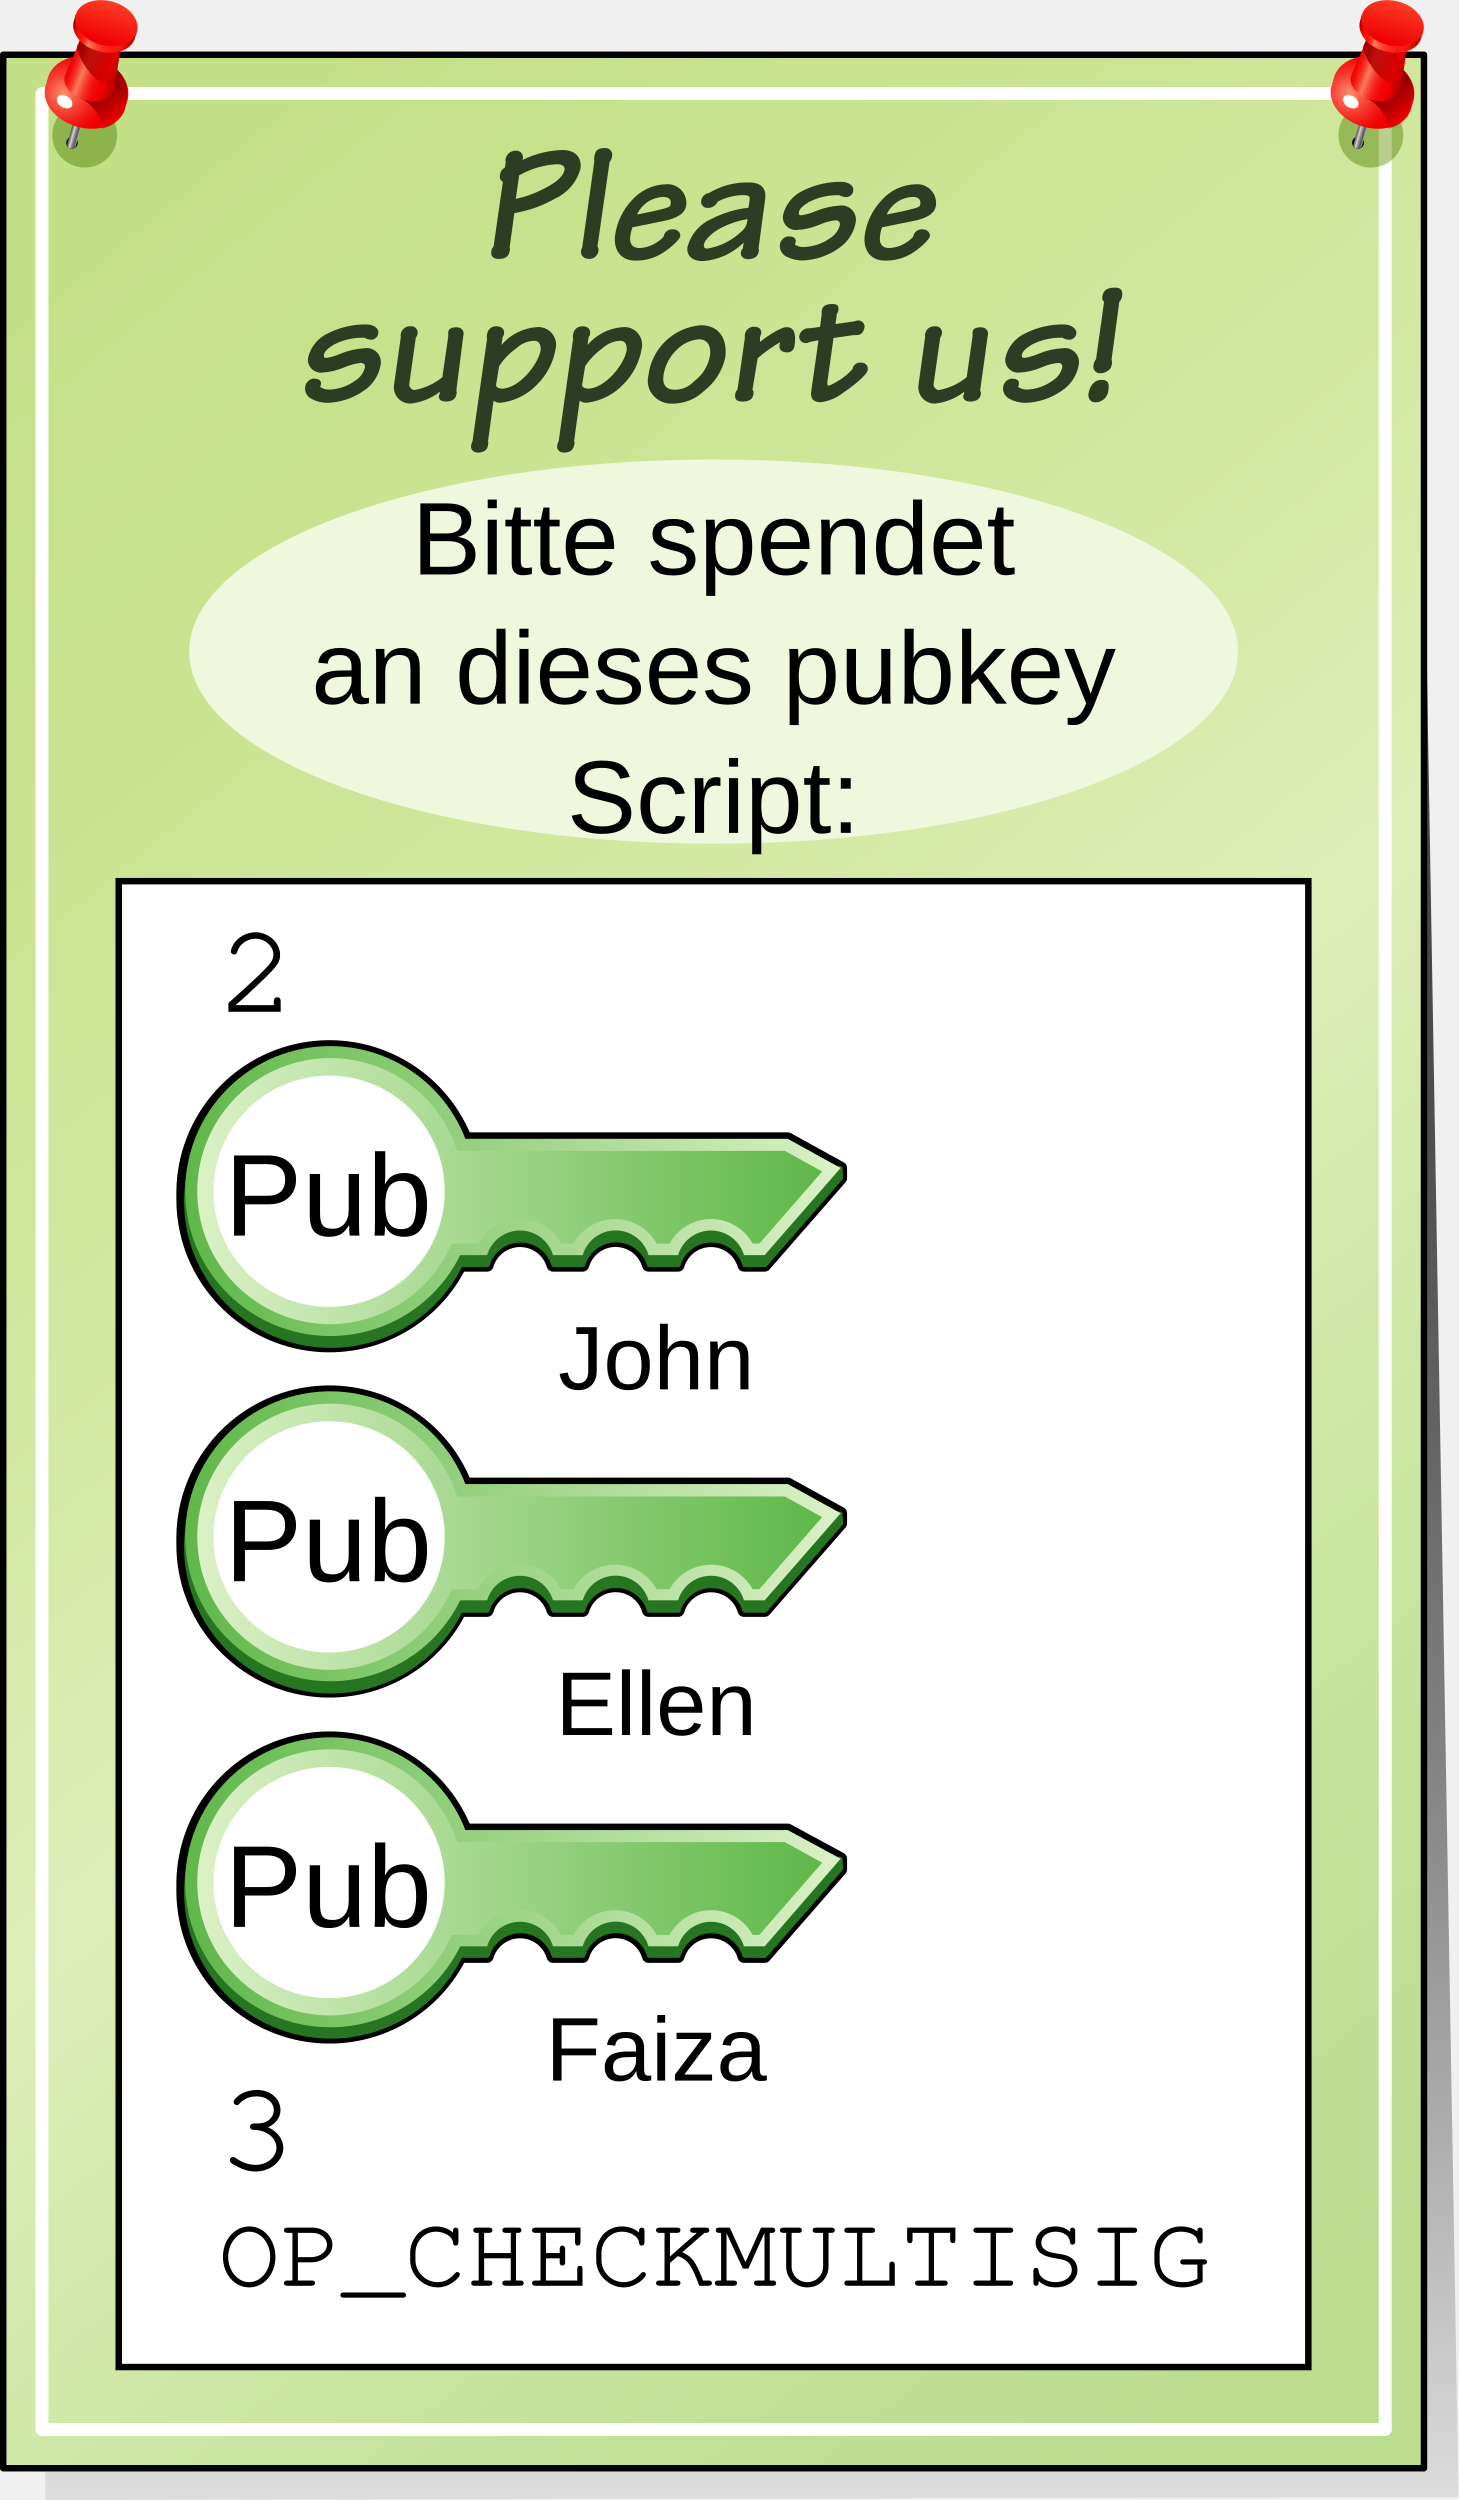
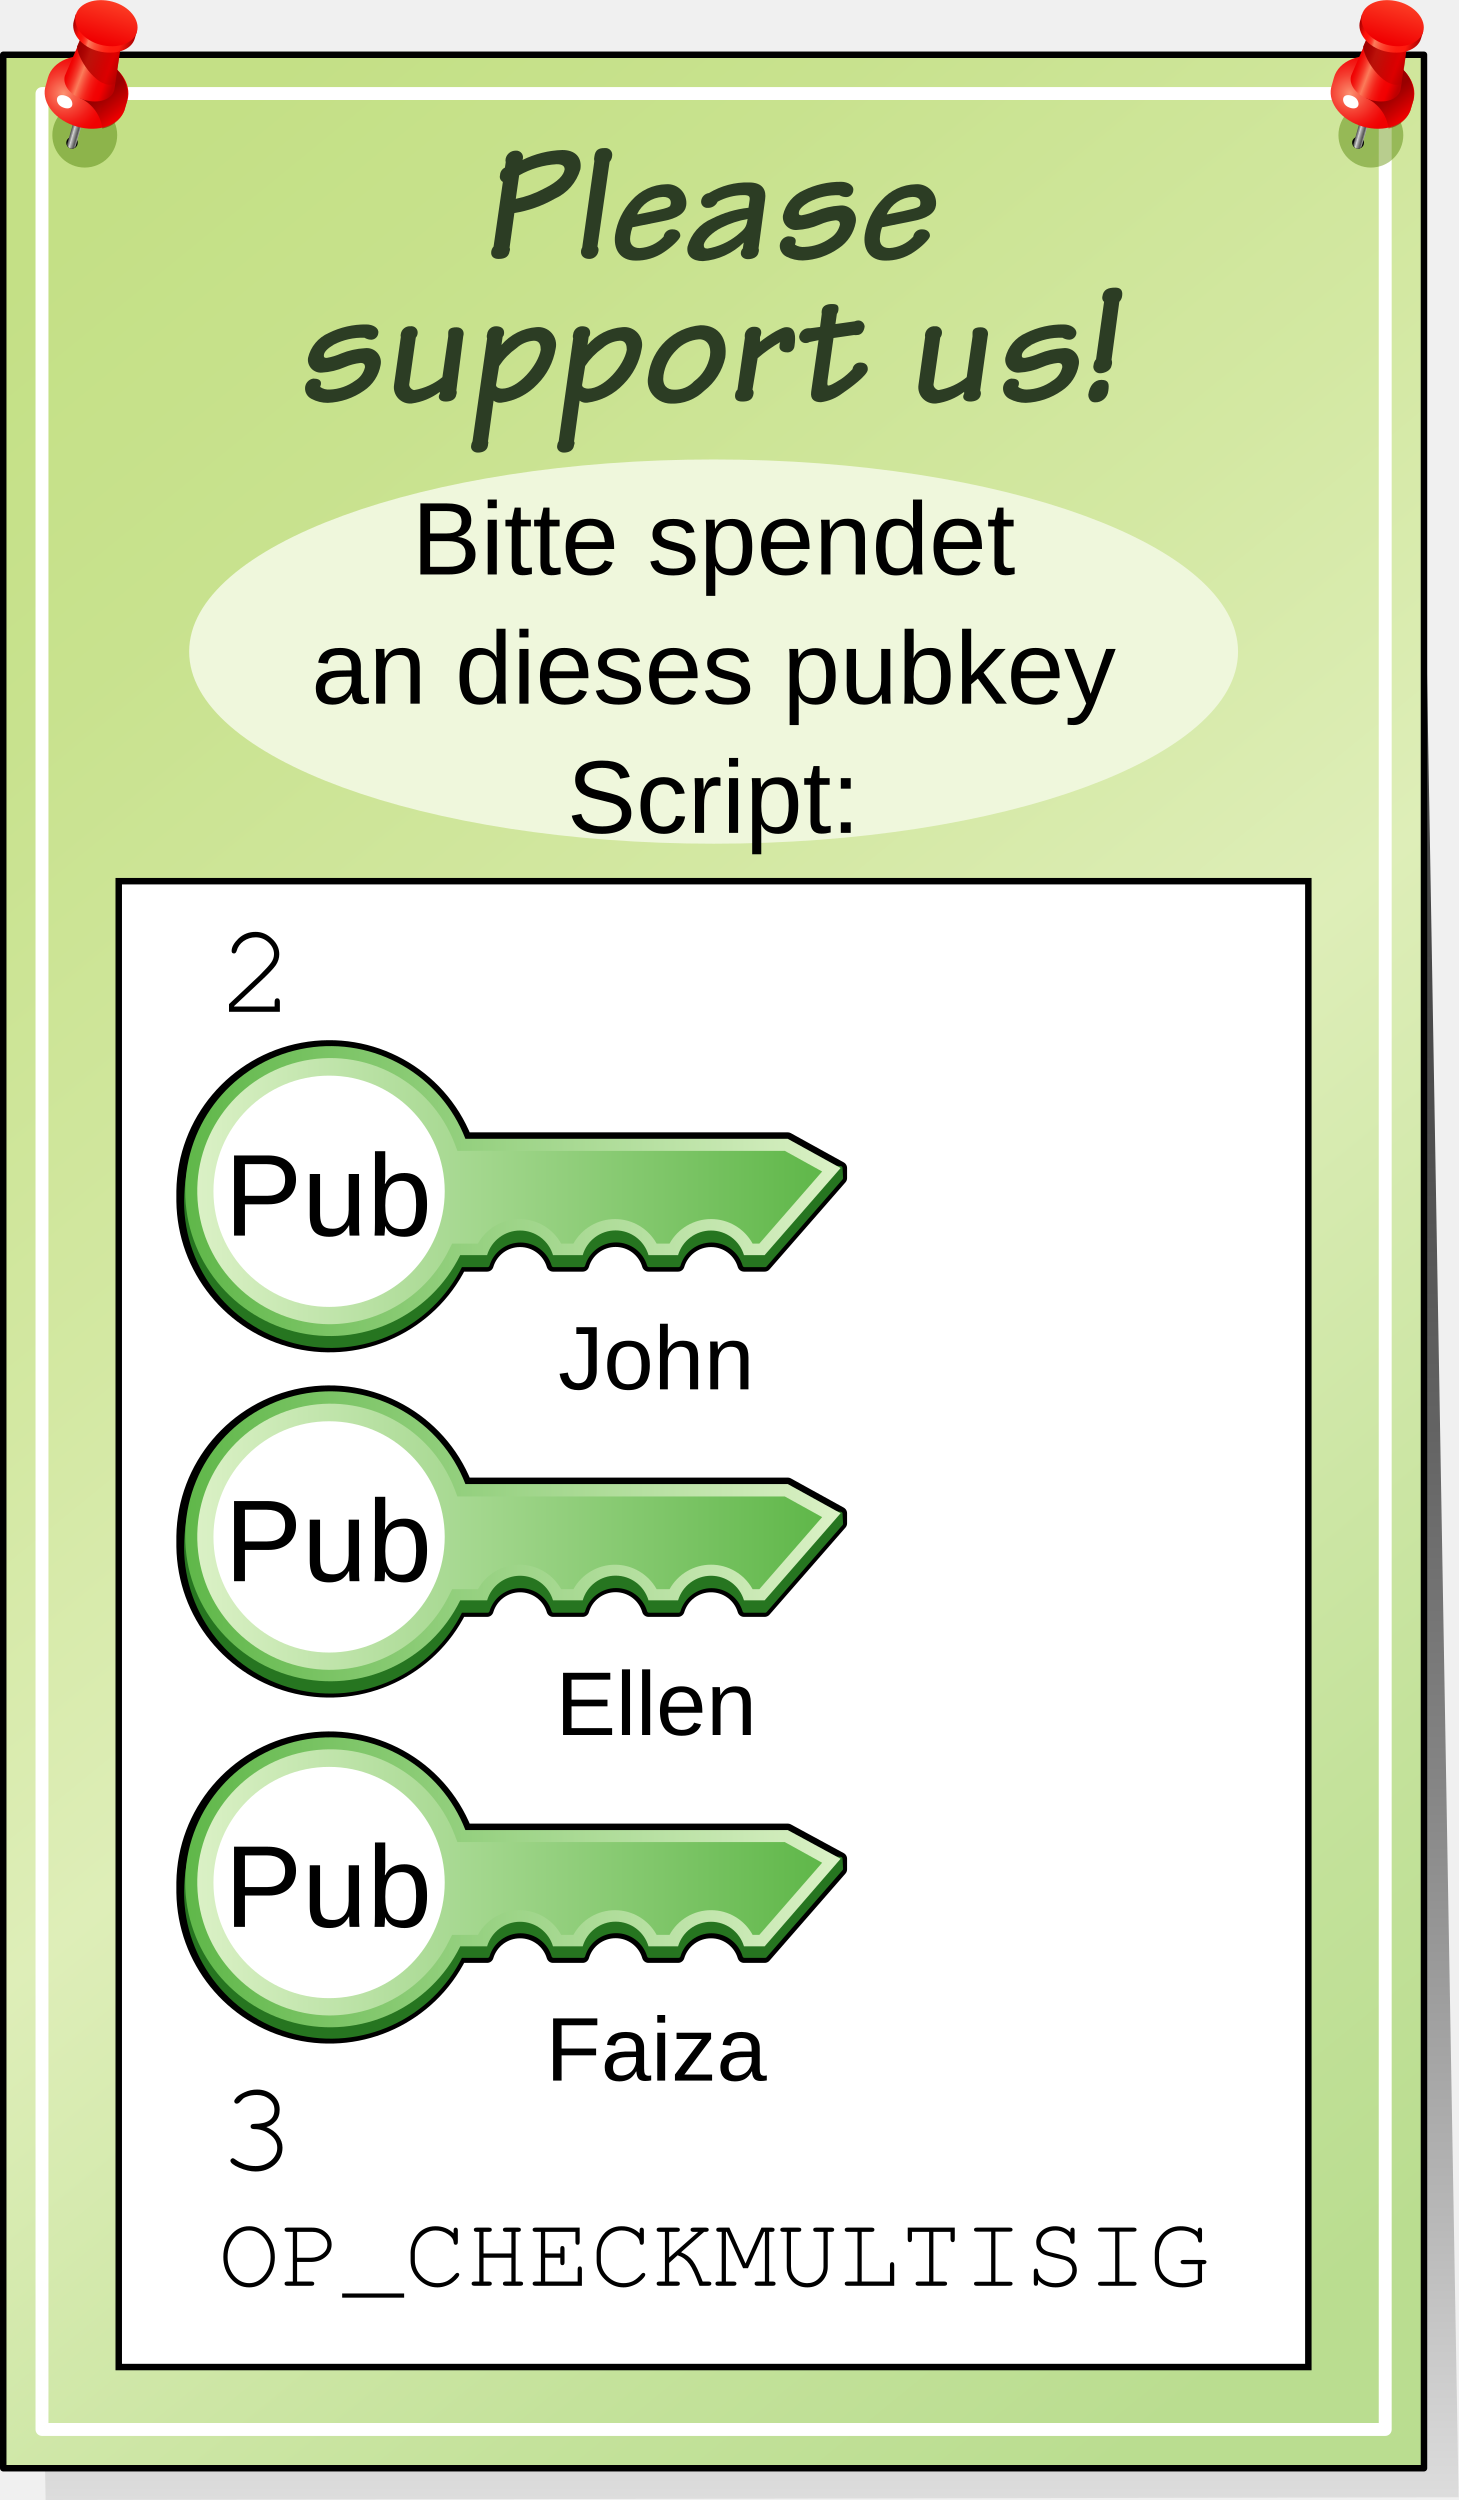
<svg xmlns="http://www.w3.org/2000/svg" xmlns:xlink="http://www.w3.org/1999/xlink" width="112.89" height="193.49" viewBox="0 0 112.89 193.49">
  <defs>
    <style>
      .cls-1 {
        isolation: isolate;
      }

      .cls-2 {
        fill: url(#linear-gradient);
      }

      .cls-12, .cls-3, .cls-8 {
        stroke: #000;
      }

      .cls-12, .cls-13, .cls-3, .cls-4 {
        stroke-linejoin: round;
      }

      .cls-3, .cls-8 {
        stroke-width: 0.5px;
      }

      .cls-3 {
        fill: url(#linear-gradient-2);
      }

      .cls-12, .cls-4 {
        fill: none;
      }

      .cls-4 {
        stroke: #fff;
      }

      .cls-5 {
        fill: #eff7dc;
      }

      .cls-6 {
        fill: #2c3d24;
      }

      .cls-10, .cls-7 {
        font-size: 8px;
      }

      .cls-11, .cls-17, .cls-7 {
        font-family: ArialMT, Arial;
      }

      .cls-16, .cls-8 {
        fill: #fff;
      }

      .cls-9 {
        font-size: 10px;
-         font-family: Nimbus Mono PS;
+         font-family: FreeMono;font-phase: bold;
      }

      .cls-11 {
        font-size: 7px;
      }

      .cls-13 {
        fill: #267520;
        stroke: #267520;
        stroke-width: 0.3px;
      }

      .cls-14 {
        fill: url(#linear-gradient-3);
      }

      .cls-15 {
        fill: url(#linear-gradient-4);
      }

      .cls-17 {
        font-size: 9.02px;
      }

      .cls-18 {
        fill: url(#linear-gradient-5);
      }

      .cls-19 {
        fill: url(#linear-gradient-6);
      }

      .cls-20 {
        fill: url(#linear-gradient-7);
      }

      .cls-21 {
        fill: url(#linear-gradient-8);
      }

      .cls-22 {
        fill: #89ac42;
        opacity: 0.6;
      }

      .cls-22, .cls-25 {
        mix-blend-mode: multiply;
      }

      .cls-23 {
        fill: url(#linear-gradient-9);
      }

      .cls-24 {
        fill: url(#radial-gradient);
      }

      .cls-26 {
        fill: url(#linear-gradient-10);
      }

      .cls-27 {
        fill: url(#linear-gradient-11);
      }

      .cls-28 {
        fill: url(#linear-gradient-12);
      }

      .cls-29 {
        fill: url(#linear-gradient-13);
      }

      .cls-30 {
        fill: url(#linear-gradient-14);
      }

      .cls-31 {
        fill: url(#linear-gradient-15);
      }

      .cls-32 {
        fill: url(#radial-gradient-2);
      }

      .cls-33 {
        fill: url(#linear-gradient-16);
      }

      .cls-34 {
        fill: url(#linear-gradient-17);
      }

      .cls-35 {
        fill: url(#linear-gradient-18);
      }

      .cls-36 {
        fill: url(#linear-gradient-19);
      }

      .cls-37 {
        fill: url(#linear-gradient-20);
      }
    </style>
    <linearGradient id="linear-gradient" x1="56.57" y1="73.09" x2="56.57" y2="193.5" gradientUnits="userSpaceOnUse">
      <stop offset="0" stop-color="#474747" />
      <stop offset="0.13" stop-color="#4f4f4f" />
      <stop offset="0.31" stop-color="#636363" />
      <stop offset="0.54" stop-color="#858585" />
      <stop offset="0.8" stop-color="#b4b4b4" />
      <stop offset="1" stop-color="#ddd" />
    </linearGradient>
    <linearGradient id="linear-gradient-2" x1="-3.71" y1="25.33" x2="113.32" y2="168.89" gradientUnits="userSpaceOnUse">
      <stop offset="0" stop-color="#c4e086" />
      <stop offset="0.15" stop-color="#c8e28e" />
      <stop offset="0.37" stop-color="#d3e8a2" />
      <stop offset="0.55" stop-color="#deeeb8" />
      <stop offset="0.84" stop-color="#c4e29b" />
      <stop offset="1" stop-color="#badd90" />
    </linearGradient>
    <linearGradient id="linear-gradient-3" x1="266.29" y1="255.83" x2="317.2" y2="255.83" gradientUnits="userSpaceOnUse">
      <stop offset="0" stop-color="#5fb749" />
      <stop offset="1" stop-color="#dbf1c6" />
    </linearGradient>
    <linearGradient id="linear-gradient-4" x1="267.2" y1="255.83" x2="315.77" y2="255.83" gradientUnits="userSpaceOnUse">
      <stop offset="0" stop-color="#dbf1c6" />
      <stop offset="1" stop-color="#5fb749" />
    </linearGradient>
    <linearGradient id="linear-gradient-5" x1="266.29" y1="229.08" x2="317.2" y2="229.08" xlink:href="#linear-gradient-3" />
    <linearGradient id="linear-gradient-6" x1="267.2" y1="229.08" x2="315.77" y2="229.08" xlink:href="#linear-gradient-4" />
    <linearGradient id="linear-gradient-7" x1="266.29" y1="202.33" x2="317.2" y2="202.33" xlink:href="#linear-gradient-3" />
    <linearGradient id="linear-gradient-8" x1="267.2" y1="202.33" x2="315.77" y2="202.33" xlink:href="#linear-gradient-4" />
    <linearGradient id="linear-gradient-9" x1="257.24" y1="113.07" x2="257.92" y2="113.07" gradientTransform="translate(41.34 -58.89) rotate(15.97)" gradientUnits="userSpaceOnUse">
      <stop offset="0" stop-color="#565656" />
      <stop offset="0.05" stop-color="#606060" />
      <stop offset="0.12" stop-color="#7c7c7c" />
      <stop offset="0.23" stop-color="#a8a8a8" />
      <stop offset="0.31" stop-color="#d4d4d4" />
      <stop offset="0.54" stop-color="#909090" />
      <stop offset="0.71" stop-color="#666" />
      <stop offset="0.8" stop-color="#565656" />
      <stop offset="1" stop-color="#b3b3b3" />
    </linearGradient>
    <radialGradient id="radial-gradient" cx="255.9" cy="110.11" r="3.33" gradientTransform="translate(41.34 -58.89) rotate(15.97)" gradientUnits="userSpaceOnUse">
      <stop offset="0" stop-color="#fc9171" />
      <stop offset="0.16" stop-color="#f97158" />
      <stop offset="0.43" stop-color="#f54133" />
      <stop offset="0.68" stop-color="#f21d18" />
      <stop offset="0.87" stop-color="#f10807" />
      <stop offset="1" stop-color="#f00001" />
    </radialGradient>
    <linearGradient id="linear-gradient-10" x1="258.34" y1="108.7" x2="260.69" y2="110.39" gradientTransform="translate(41.34 -58.89) rotate(15.97)" gradientUnits="userSpaceOnUse">
      <stop offset="0.29" stop-color="#a30000" />
      <stop offset="0.44" stop-color="#b21510" />
      <stop offset="0.76" stop-color="#da4d38" />
      <stop offset="1" stop-color="#fb7b5a" />
    </linearGradient>
    <linearGradient id="linear-gradient-11" x1="255.75" y1="107.37" x2="259.49" y2="107.68" gradientTransform="translate(41.34 -58.89) rotate(15.97)" gradientUnits="userSpaceOnUse">
      <stop offset="0.01" stop-color="#f00001" />
      <stop offset="0.05" stop-color="#f10706" />
      <stop offset="0.12" stop-color="#f21c15" />
      <stop offset="0.2" stop-color="#f53d2d" />
      <stop offset="0.28" stop-color="#fa6b4f" />
      <stop offset="0.31" stop-color="#fb7b5a" />
      <stop offset="0.37" stop-color="#f95e45" />
      <stop offset="0.45" stop-color="#f63c2d" />
      <stop offset="0.53" stop-color="#f42219" />
      <stop offset="0.62" stop-color="#f30f0c" />
      <stop offset="0.7" stop-color="#f20404" />
      <stop offset="0.8" stop-color="#f20001" />
      <stop offset="1" stop-color="#bd0001" />
    </linearGradient>
    <linearGradient id="linear-gradient-12" x1="255.9" y1="106.74" x2="259.52" y2="106.74" gradientTransform="translate(41.34 -58.89) rotate(15.97)" gradientUnits="userSpaceOnUse">
      <stop offset="0" stop-color="#a30000" />
      <stop offset="1" stop-color="#fb7b5a" />
    </linearGradient>
    <linearGradient id="linear-gradient-13" x1="255.12" y1="105.07" x2="260.05" y2="105.07" gradientTransform="translate(41.34 -58.89) rotate(15.97)" gradientUnits="userSpaceOnUse">
      <stop offset="0.01" stop-color="#ab0000" />
      <stop offset="0.13" stop-color="#fe0f08" />
      <stop offset="0.18" stop-color="#fe120a" />
      <stop offset="0.21" stop-color="#fe1b11" />
      <stop offset="0.24" stop-color="#fd2b1e" />
      <stop offset="0.27" stop-color="#fd422f" />
      <stop offset="0.29" stop-color="#fc5f45" />
      <stop offset="0.31" stop-color="#fb7b5a" />
      <stop offset="0.35" stop-color="#fb6c4e" />
      <stop offset="0.42" stop-color="#fc4e37" />
      <stop offset="0.5" stop-color="#fd3725" />
      <stop offset="0.58" stop-color="#fe2718" />
      <stop offset="0.67" stop-color="#fe1d10" />
      <stop offset="0.8" stop-color="#fe1a0e" />
      <stop offset="1" stop-color="#ab0000" />
    </linearGradient>
    <linearGradient id="linear-gradient-14" x1="257.59" y1="102.27" x2="257.59" y2="105.54" gradientTransform="translate(41.34 -58.89) rotate(15.97)" gradientUnits="userSpaceOnUse">
      <stop offset="0" stop-color="#fc3c24" />
      <stop offset="1" stop-color="#f00001" />
    </linearGradient>
    <linearGradient id="linear-gradient-15" x1="352.94" y1="85.67" x2="353.62" y2="85.67" xlink:href="#linear-gradient-9" />
    <radialGradient id="radial-gradient-2" cx="351.6" cy="82.72" r="3.33" xlink:href="#radial-gradient" />
    <linearGradient id="linear-gradient-16" x1="354.04" y1="81.31" x2="356.39" y2="83" xlink:href="#linear-gradient-10" />
    <linearGradient id="linear-gradient-17" x1="351.45" y1="79.97" x2="355.19" y2="80.28" xlink:href="#linear-gradient-11" />
    <linearGradient id="linear-gradient-18" x1="351.6" y1="79.34" x2="355.22" y2="79.34" xlink:href="#linear-gradient-12" />
    <linearGradient id="linear-gradient-19" x1="350.82" y1="77.68" x2="355.75" y2="77.68" xlink:href="#linear-gradient-13" />
    <linearGradient id="linear-gradient-20" x1="353.28" y1="74.88" x2="353.28" y2="78.15" xlink:href="#linear-gradient-14" />
  </defs>
  <g class="cls-1">
    <g id="Layer_2" data-name="Layer 2">
      <polygon class="cls-2" points="112.89 193.28 3.53 193.49 0.25 4.24 109.61 4.03 112.89 193.28" />
      <rect class="cls-3" x="0.25" y="4.24" width="109.96" height="186.79" />
      <rect class="cls-4" x="3.25" y="7.24" width="103.96" height="180.79" />
      <ellipse class="cls-5" cx="55.23" cy="50.43" rx="40.59" ry="14.87" />
      <g>
        <path class="cls-6" d="M291.06,124.22a.46.46,0,0,1-.22-.53.67.67,0,0,1,.38-.58l.06-.41a.6.6,0,0,1,0-.3.79.79,0,0,1,.77-.6.52.52,0,0,1,.53.72,7.48,7.48,0,0,1,3.08-.77c1,0,1.54.56,1.4,1.49a3.59,3.59,0,0,1-2,2.29,9.26,9.26,0,0,1-3.11,1.1l-.37,2.67a.35.35,0,0,1,0,.29c-.08.53-.52.59-.87.59s-.6-.19-.55-.57a.75.75,0,0,1,.18-.39Zm1,1.31a7.93,7.93,0,0,0,2.18-.79c1.12-.55,1.54-1.06,1.6-1.49,0-.24-.15-.4-.61-.4a6.67,6.67,0,0,0-2.91.86Z" transform="translate(-252.14 -110.14)" />
        <path class="cls-6" d="M298.38,129.22a.43.43,0,0,1,.07.38.7.7,0,0,1-.71.58c-.44,0-.68-.28-.63-.64a.68.68,0,0,1,.09-.25l.94-6.67a.73.73,0,0,1,0-.35c.07-.56.36-.67.8-.67a.52.52,0,0,1,.58.59.79.79,0,0,1-.2.48Z" transform="translate(-252.14 -110.14)" />
        <path class="cls-6" d="M301.09,127.73a3.12,3.12,0,0,0-.17.7c-.08.57.16.91.73.91a2.73,2.73,0,0,0,1.85-.88.66.66,0,0,1,.7-.57c.43,0,.62.29.59.53s-.7.87-1.27,1.24a3.78,3.78,0,0,1-2.2.65c-1.22,0-1.72-.92-1.57-2a5,5,0,0,1,1.28-2.66,3.65,3.65,0,0,1,2.67-1.25,1.45,1.45,0,0,1,1.55,1.64c-.08.56-.59,1-1.88,1.23Zm.43-1c.88-.17,1.56-.32,2-.44s.5-.17.53-.37,0-.54-.6-.54a2.32,2.32,0,0,0-2,1.34Z" transform="translate(-252.14 -110.14)" />
        <path class="cls-6" d="M310.85,129.35a.48.48,0,0,1,0,.31c-.07.43-.51.54-.83.54s-.58-.22-.54-.51a.52.52,0,0,1,.15-.32l.07-.46a5,5,0,0,1-3.16,1.44c-.84,0-1.29-.43-1.19-1.11a3.3,3.3,0,0,1,1.9-2.18,8.09,8.09,0,0,1,2.82-.84l.08-.54c.05-.32,0-.44-.47-.44a4.32,4.32,0,0,0-2,.51.8.8,0,0,1-.75.48.48.48,0,0,1-.52-.57.7.7,0,0,1,.6-.58,5.71,5.71,0,0,1,3.1-.82c1.12,0,1.34.65,1.25,1.29Zm-4.24-.27c0,.2.05.3.28.3a5.05,5.05,0,0,0,2.26-1c.65-.53.76-.65.85-1.29a7.26,7.26,0,0,0-2,.66C307.28,128.1,306.66,128.72,306.61,129.08Z" transform="translate(-252.14 -110.14)" />
        <path class="cls-6" d="M314.43,129.25a3.62,3.62,0,0,0,1.95-.67,1.69,1.69,0,0,0,.77-1.06c0-.21-.1-.33-.35-.33a4.1,4.1,0,0,0-1.21.33,5,5,0,0,1-1.79.42,1,1,0,0,1-1.06-1.14,2.8,2.8,0,0,1,1.6-1.93,6.52,6.52,0,0,1,2.9-.66c.54,0,1,.29.94.66a.55.55,0,0,1-.63.52,1,1,0,0,1-.44-.14,4.8,4.8,0,0,0-2.37.53c-.5.3-.74.56-.77.79s.08.23.22.23a5.26,5.26,0,0,0,1.11-.33,5.71,5.71,0,0,1,1.83-.42,1.11,1.11,0,0,1,1.24,1.3,3.06,3.06,0,0,1-1.31,2,5.16,5.16,0,0,1-2.79.95A2.73,2.73,0,0,1,313,130a.94.94,0,0,1-.51-.86.76.76,0,0,1,.64-.71c.33,0,.65.08.59.44l-.05.21A1.17,1.17,0,0,0,314.43,129.25Z" transform="translate(-252.14 -110.14)" />
        <path class="cls-6" d="M320.41,127.73a2.69,2.69,0,0,0-.16.7c-.08.57.15.91.72.91a2.71,2.71,0,0,0,1.85-.88.66.66,0,0,1,.7-.57c.43,0,.62.29.59.53s-.69.87-1.26,1.24a3.81,3.81,0,0,1-2.21.65c-1.21,0-1.72-.92-1.57-2a4.94,4.94,0,0,1,1.29-2.66,3.63,3.63,0,0,1,2.66-1.25,1.46,1.46,0,0,1,1.56,1.64c-.08.56-.59,1-1.89,1.23Zm.43-1c.88-.17,1.56-.32,2-.44s.51-.17.53-.37,0-.54-.6-.54a2.31,2.31,0,0,0-2,1.34Z" transform="translate(-252.14 -110.14)" />
        <path class="cls-6" d="M277.67,140.29a3.56,3.56,0,0,0,1.95-.68,1.66,1.66,0,0,0,.77-1.06c0-.21-.1-.32-.34-.32a4.17,4.17,0,0,0-1.21.32,5.14,5.14,0,0,1-1.8.43,1,1,0,0,1-1.06-1.14,2.78,2.78,0,0,1,1.6-1.93,6.39,6.39,0,0,1,2.9-.66c.54,0,1,.28.94.66a.56.56,0,0,1-.63.52,1.09,1.09,0,0,1-.44-.15,4.8,4.8,0,0,0-2.37.53c-.5.3-.74.56-.77.79s.08.24.22.24a4.76,4.76,0,0,0,1.11-.34,5.66,5.66,0,0,1,1.84-.41,1.09,1.09,0,0,1,1.22,1.29,3,3,0,0,1-1.3,2,5.23,5.23,0,0,1-2.79.94,2.64,2.64,0,0,1-1.26-.31.9.9,0,0,1-.5-.85.76.76,0,0,1,.63-.72c.33,0,.65.08.6.44l-.06.21A1.15,1.15,0,0,0,277.67,140.29Z" transform="translate(-252.14 -110.14)" />
        <path class="cls-6" d="M287.46,140.36a.41.41,0,0,1,0,.31c-.06.45-.5.55-.83.55-.49,0-.64-.33-.45-.61l0-.14a4.63,4.63,0,0,1-2.18.9,1.26,1.26,0,0,1-1.36-1.46l.52-3.68a.49.49,0,0,1,0-.24.71.71,0,0,1,.75-.6.49.49,0,0,1,.55.57.56.56,0,0,1-.14.31l-.51,3.63c0,.24.25.43.39.43a4.69,4.69,0,0,0,2.18-1l.45-3.15c0-.14,0,0,0-.28s.19-.43.64-.43.64.34.52.71Z" transform="translate(-252.14 -110.14)" />
        <path class="cls-6" d="M289.91,144.3c.06.09,0,.16,0,.3-.06.45-.45.57-.79.57s-.56-.25-.52-.52a.9.9,0,0,1,.11-.36l1.13-7.95a.53.53,0,0,1,0-.33.69.69,0,0,1,.69-.62c.34,0,.68.14.62.6a.39.39,0,0,1-.11.23l-.09.62a3.94,3.94,0,0,1,2.71-1.38,1.37,1.37,0,0,1,1.48,1.69,5.07,5.07,0,0,1-1.4,2.72,4.68,4.68,0,0,1-2.82,1.44.81.81,0,0,1-.58-.16Zm.62-4.36c0,.2.28.28.46.28,1.27,0,2.8-1.82,3-3,0-.32-.06-.71-.52-.71a2.17,2.17,0,0,0-1.35.57,5.2,5.2,0,0,0-1.35,1.39Z" transform="translate(-252.14 -110.14)" />
        <path class="cls-6" d="M296.57,144.3c.06.09.05.16,0,.3-.06.45-.45.57-.79.57s-.56-.25-.52-.52a.79.79,0,0,1,.12-.36l1.12-7.95a.53.53,0,0,1,0-.33.7.7,0,0,1,.7-.62c.33,0,.67.14.61.6a.39.39,0,0,1-.11.23l-.09.62a3.94,3.94,0,0,1,2.71-1.38,1.37,1.37,0,0,1,1.48,1.69,5.07,5.07,0,0,1-1.4,2.72,4.68,4.68,0,0,1-2.82,1.44.81.81,0,0,1-.58-.16Zm.62-4.36c0,.2.28.28.46.28,1.27,0,2.8-1.82,3-3,0-.32-.06-.71-.52-.71a2.2,2.2,0,0,0-1.35.57,5.37,5.37,0,0,0-1.35,1.39Z" transform="translate(-252.14 -110.14)" />
        <path class="cls-6" d="M302.32,139.22a4.45,4.45,0,0,1,4.05-3.91c1.49,0,2.09,1.13,1.9,2.51a4.44,4.44,0,0,1-1.62,2.56,3.51,3.51,0,0,1-2.57,1,1.85,1.85,0,0,1-1.56-.87A1.74,1.74,0,0,1,302.32,139.22Zm4.77-1.55c.11-.78-.23-1.27-.83-1.27a2.7,2.7,0,0,0-1.77.84,3.41,3.41,0,0,0-1,1.95c-.11.82.3,1.11.82,1.11a2,2,0,0,0,1.55-.65A3.14,3.14,0,0,0,307.09,137.67Z" transform="translate(-252.14 -110.14)" />
        <path class="cls-6" d="M310.38,140.29a.41.41,0,0,1,.08.32c-.06.45-.35.61-.86.61s-.61-.25-.56-.57a.62.62,0,0,1,.18-.36l.57-4a.94.94,0,0,1,0-.29.71.71,0,0,1,.75-.57c.38,0,.55.23.51.52a1,1,0,0,1-.09.28l0,.37a9.87,9.87,0,0,1,1.23-.83c.49-.25.63-.31.82-.31.73,0,.72.75.62,1.46a.54.54,0,0,1-.62.49c-.25,0-.59-.15-.54-.49,0-.08,0-.13.05-.3a11.91,11.91,0,0,0-1.74,1.24Z" transform="translate(-252.14 -110.14)" />
        <path class="cls-6" d="M314.8,136.61a.47.47,0,0,1-.26.08.5.5,0,0,1-.55-.51.75.75,0,0,1,.74-.64.58.58,0,0,1,.14,0l.74-.1.13-1a.75.75,0,0,1,0-.26c.06-.41.44-.51.79-.51s.55.07.5.46a.59.59,0,0,1-.12.31l-.11.78,1.48-.21a.82.82,0,0,1,.28-.07.5.5,0,0,1,.5.48c-.06.42-.28.65-.59.65a.66.66,0,0,1-.23,0l-1.59.23-.46,3.28c0,.18-.06.4.06.4s.32-.08,1-.51a5.11,5.11,0,0,0,.87-.76.59.59,0,0,1,.61-.51c.57,0,.59.42.57.57-.06.44-1.31,1.37-2,1.84a3.51,3.51,0,0,1-1.62.66c-.48,0-.84-.19-.76-.8l.57-4Z" transform="translate(-252.14 -110.14)" />
        <path class="cls-6" d="M328,140.36a.47.47,0,0,1,.05.31c-.07.45-.51.55-.83.55-.49,0-.64-.33-.46-.61l0-.14a4.56,4.56,0,0,1-2.17.9,1.26,1.26,0,0,1-1.36-1.46l.51-3.68a.64.64,0,0,1,0-.24.72.72,0,0,1,.76-.6.49.49,0,0,1,.54.57.62.62,0,0,1-.13.31l-.52,3.63c0,.24.25.43.4.43a4.66,4.66,0,0,0,2.17-1l.45-3.15c0-.14,0,0,0-.28s.19-.43.64-.43.64.34.53.71Z" transform="translate(-252.14 -110.14)" />
        <path class="cls-6" d="M331.59,140.29a3.54,3.54,0,0,0,2-.68,1.63,1.63,0,0,0,.77-1.06c0-.21-.09-.32-.34-.32a4.17,4.17,0,0,0-1.21.32,5.09,5.09,0,0,1-1.8.43,1,1,0,0,1-1.06-1.14,2.78,2.78,0,0,1,1.6-1.93,6.42,6.42,0,0,1,2.9-.66c.55,0,1,.28,1,.66a.56.56,0,0,1-.63.52,1.12,1.12,0,0,1-.45-.15,4.83,4.83,0,0,0-2.37.53c-.49.3-.74.56-.77.79s.08.24.23.24a5.05,5.05,0,0,0,1.11-.34,5.61,5.61,0,0,1,1.83-.41,1.09,1.09,0,0,1,1.23,1.29,3,3,0,0,1-1.31,2,5.2,5.2,0,0,1-2.79.94,2.64,2.64,0,0,1-1.26-.31.91.91,0,0,1-.5-.85.77.77,0,0,1,.63-.72c.34,0,.65.08.6.44l-.06.21A1.15,1.15,0,0,0,331.59,140.29Z" transform="translate(-252.14 -110.14)" />
        <path class="cls-6" d="M337.38,139.54c.59,0,.61.33.54.84a1,1,0,0,1-1.05.9c-.43,0-.51-.48-.5-.59C336.46,140,336.84,139.54,337.38,139.54Zm.79-1.56a.65.65,0,0,1,0,.45c-.06.41-.57.6-.88.6a.51.51,0,0,1-.51-.66.78.78,0,0,1,.19-.43l.62-4.44a.46.46,0,0,0-.07-.07.47.47,0,0,1-.06-.35c.08-.55.46-.68,1-.68.36,0,.6.17.53.64a.76.76,0,0,1-.22.46Z" transform="translate(-252.14 -110.14)" />
      </g>
      <text class="cls-7" transform="translate(31.88 44.46)">Bitte spendet<tspan x="-7.78" y="10">an dieses pubkey</tspan>
        <tspan x="12.01" y="20">Script:</tspan>
      </text>
      <rect class="cls-8" x="9.19" y="68.2" width="92.07" height="115" />
      <text class="cls-9" transform="translate(16.88 167.91)">3<tspan class="cls-10">
          <tspan x="0" y="9">OP_CHECKMULTISIG</tspan>
        </tspan>
      </text>
      <text class="cls-9" transform="translate(16.88 78.31)">2</text>
      <text class="cls-11" transform="translate(42.23 161.03)">Faiza</text>
      <g>
        <path class="cls-12" d="M313.11,251.78H288.16a11.34,11.34,0,0,0-21.87,4.05c0,.13,0,.26,0,.39s0,.26,0,.39a11.34,11.34,0,0,0,21.47,4.95h2.08a2.66,2.66,0,0,1,5.1,0h2.3a2.65,2.65,0,0,1,5.09,0h2.29a2.66,2.66,0,0,1,5.1,0h1.6l5.88-6.74V254Z" transform="translate(-252.14 -110.14)" />
        <path class="cls-13" d="M317.2,254l-29-1.48a11.21,11.21,0,1,0-.4,9h2.08a2.66,2.66,0,0,1,5.1,0h2.3a2.65,2.65,0,0,1,5.09,0h2.29a2.66,2.66,0,0,1,5.1,0h1.6l5.88-6.74Z" transform="translate(-252.14 -110.14)" />
        <path class="cls-14" d="M313.11,251.78H288.16a11.22,11.22,0,1,0-.4,9h2.08a2.66,2.66,0,0,1,5.1,0h2.3a2.65,2.65,0,0,1,5.09,0h2.29a2.66,2.66,0,0,1,5.1,0h1.6L317.2,254Z" transform="translate(-252.14 -110.14)" />
        <path class="cls-15" d="M277.61,266.13a10.3,10.3,0,1,1,9.71-14l.22.58h25.34l2.89,1.6-4.86,5.58h-.52a3.66,3.66,0,0,0-6.43,0h-1a3.67,3.67,0,0,0-6.44,0h-.95a3.67,3.67,0,0,0-6.44,0h-2l-.25.5A10.35,10.35,0,0,1,277.61,266.13Z" transform="translate(-252.14 -110.14)" />
        <path class="cls-16" d="M286.56,255.83a8.95,8.95,0,1,1-8.95-8.94A8.95,8.95,0,0,1,286.56,255.83Z" transform="translate(-252.14 -110.14)" />
        <text class="cls-17" transform="translate(17.38 149.13)">Pub</text>
      </g>
      <text class="cls-11" transform="translate(43 134.28)">Ellen</text>
      <g>
        <path class="cls-12" d="M313.11,225H288.16a11.34,11.34,0,0,0-21.87,4.05c0,.13,0,.26,0,.39s0,.26,0,.39a11.34,11.34,0,0,0,21.47,4.95h2.08a2.66,2.66,0,0,1,5.1,0h2.3a2.65,2.65,0,0,1,5.09,0h2.29a2.66,2.66,0,0,1,5.1,0h1.6l5.88-6.74v-.78Z" transform="translate(-252.14 -110.14)" />
        <path class="cls-13" d="M317.2,227.29l-29-1.48a11.21,11.21,0,1,0-.4,9h2.08a2.66,2.66,0,0,1,5.1,0h2.3a2.65,2.65,0,0,1,5.09,0h2.29a2.66,2.66,0,0,1,5.1,0h1.6l5.88-6.74Z" transform="translate(-252.14 -110.14)" />
        <path class="cls-18" d="M313.11,225H288.16a11.22,11.22,0,1,0-.4,9h2.08a2.66,2.66,0,0,1,5.1,0h2.3a2.65,2.65,0,0,1,5.09,0h2.29a2.66,2.66,0,0,1,5.1,0h1.6l5.88-6.74Z" transform="translate(-252.14 -110.14)" />
        <path class="cls-19" d="M277.61,239.38a10.3,10.3,0,1,1,9.71-14l.22.58h25.34l2.89,1.6-4.86,5.58h-.52a3.67,3.67,0,0,0-6.43,0h-1a3.68,3.68,0,0,0-6.44,0h-.95a3.68,3.68,0,0,0-6.44,0h-2l-.25.5A10.35,10.35,0,0,1,277.61,239.38Z" transform="translate(-252.14 -110.14)" />
        <path class="cls-16" d="M286.56,229.08a8.95,8.95,0,1,1-8.95-8.94A8.95,8.95,0,0,1,286.56,229.08Z" transform="translate(-252.14 -110.14)" />
        <text class="cls-17" transform="translate(17.38 122.38)">Pub</text>
      </g>
      <text class="cls-11" transform="translate(43.2 107.53)">John</text>
      <g>
        <path class="cls-12" d="M313.11,198.28H288.16a11.34,11.34,0,0,0-21.87,4.05c0,.13,0,.26,0,.39s0,.26,0,.39a11.34,11.34,0,0,0,21.47,4.95h2.08a2.66,2.66,0,0,1,5.1,0h2.3a2.65,2.65,0,0,1,5.09,0h2.29a2.66,2.66,0,0,1,5.1,0h1.6l5.88-6.74v-.78Z" transform="translate(-252.14 -110.14)" />
        <path class="cls-13" d="M317.2,200.54l-29-1.48a11.21,11.21,0,1,0-.4,9h2.08a2.66,2.66,0,0,1,5.1,0h2.3a2.65,2.65,0,0,1,5.09,0h2.29a2.66,2.66,0,0,1,5.1,0h1.6l5.88-6.74Z" transform="translate(-252.14 -110.14)" />
        <path class="cls-20" d="M313.11,198.28H288.16a11.22,11.22,0,1,0-.4,9h2.08a2.66,2.66,0,0,1,5.1,0h2.3a2.65,2.65,0,0,1,5.09,0h2.29a2.66,2.66,0,0,1,5.1,0h1.6l5.88-6.74Z" transform="translate(-252.14 -110.14)" />
        <path class="cls-21" d="M277.61,212.63a10.3,10.3,0,1,1,9.71-14l.22.58h25.34l2.89,1.6-4.86,5.58h-.52a3.67,3.67,0,0,0-6.43,0h-1a3.68,3.68,0,0,0-6.44,0h-.95a3.68,3.68,0,0,0-6.44,0h-2l-.25.5A10.35,10.35,0,0,1,277.61,212.63Z" transform="translate(-252.14 -110.14)" />
        <path class="cls-16" d="M286.56,202.33a8.95,8.95,0,1,1-8.95-8.94A8.95,8.95,0,0,1,286.56,202.33Z" transform="translate(-252.14 -110.14)" />
        <text class="cls-17" transform="translate(17.38 95.63)">Pub</text>
      </g>
      <path class="cls-22" d="M261.21,120.6a2.51,2.51,0,1,1-2.51-2.51A2.51,2.51,0,0,1,261.21,120.6Z" transform="translate(-252.14 -110.14)" />
      <g>
        <path d="M258.14,121.31a.44.44,0,0,1-.54.32.45.45,0,0,1-.31-.57.44.44,0,1,1,.85.25Z" transform="translate(-252.14 -110.14)" />
        <path class="cls-23" d="M257.8,119.67l-.45,1.58a.32.32,0,0,0,.25.38.31.31,0,0,0,.4-.2l.45-1.58Z" transform="translate(-252.14 -110.14)" />
        <path class="cls-24" d="M262,117.91c.38-1.32-.69-2.78-2.38-3.27s-3.39.19-3.77,1.51v0l-.22.79h0c-.25,1.21.82,2.53,2.47,3s3.23-.09,3.67-1.25h0Z" transform="translate(-252.14 -110.14)" />
        <g class="cls-25">
          <path class="cls-26" d="M261.74,118.74l.24-.83a2.73,2.73,0,0,0-1.78-3l-1.86,2.82a3,3,0,0,1,1.72,2.36A2.26,2.26,0,0,0,261.74,118.74Z" transform="translate(-252.14 -110.14)" />
        </g>
        <path class="cls-16" d="M257.68,118.39c-.15.2-.5.17-.8,0s-.42-.55-.27-.75.5-.17.8,0S257.82,118.2,257.68,118.39Z" transform="translate(-252.14 -110.14)" />
        <path class="cls-27" d="M261.45,114l-1.36-1h0l-1.7.16-1.23,2.84c-.21.73.47,1.58,1.53,1.88s2.09,0,2.3-.79Z" transform="translate(-252.14 -110.14)" />
        <g class="cls-25">
          <path class="cls-28" d="M260.09,112.92h0l-1.7.16-.29.67c.08,1.13,1.8,3.48,2.95,2.85l.4-2.64Z" transform="translate(-252.14 -110.14)" />
        </g>
        <path class="cls-29" d="M258,111.25l-.15.52c-.26.92.58,2,1.89,2.33s2.58-.06,2.84-1l.15-.53Z" transform="translate(-252.14 -110.14)" />
        <path class="cls-30" d="M262.74,112.6c-.26.91-1.53,1.35-2.84,1s-2.15-1.42-1.89-2.33,1.53-1.35,2.84-1S263,111.69,262.74,112.6Z" transform="translate(-252.14 -110.14)" />
      </g>
      <path class="cls-22" d="M360.75,120.6a2.51,2.51,0,1,1-2.51-2.51A2.51,2.51,0,0,1,360.75,120.6Z" transform="translate(-252.14 -110.14)" />
      <g>
        <path d="M357.69,121.31a.45.45,0,0,1-.55.32.46.46,0,1,1,.55-.32Z" transform="translate(-252.14 -110.14)" />
        <path class="cls-31" d="M357.35,119.67l-.45,1.58a.31.31,0,0,0,.24.38.31.31,0,0,0,.4-.2l.46-1.58Z" transform="translate(-252.14 -110.14)" />
        <path class="cls-32" d="M361.53,117.91c.37-1.32-.7-2.78-2.39-3.27s-3.39.19-3.76,1.51l0,0-.22.79h0c-.24,1.21.83,2.53,2.47,3s3.24-.09,3.67-1.25h0Z" transform="translate(-252.14 -110.14)" />
        <g class="cls-25">
          <path class="cls-33" d="M361.28,118.74l.25-.83a2.74,2.74,0,0,0-1.79-3l-1.86,2.82a3,3,0,0,1,1.73,2.36A2.26,2.26,0,0,0,361.28,118.74Z" transform="translate(-252.14 -110.14)" />
        </g>
        <path class="cls-16" d="M357.22,118.39c-.14.2-.5.17-.8,0s-.41-.55-.27-.75.5-.17.8,0S357.37,118.2,357.22,118.39Z" transform="translate(-252.14 -110.14)" />
        <path class="cls-34" d="M361,114l-1.36-1h0l-1.7.16-1.23,2.84c-.21.73.48,1.58,1.54,1.88s2.08,0,2.29-.79Z" transform="translate(-252.14 -110.14)" />
        <g class="cls-25">
          <path class="cls-35" d="M359.63,112.92h0l-1.7.16-.29.67c.09,1.13,1.8,3.48,3,2.85L361,114Z" transform="translate(-252.14 -110.14)" />
        </g>
        <path class="cls-36" d="M357.55,111.25l-.15.52c-.26.92.59,2,1.89,2.33s2.58-.06,2.84-1l.16-.53Z" transform="translate(-252.14 -110.14)" />
        <path class="cls-37" d="M362.29,112.6c-.27.91-1.54,1.35-2.84,1s-2.16-1.42-1.9-2.33,1.53-1.35,2.84-1S362.55,111.69,362.29,112.6Z" transform="translate(-252.14 -110.14)" />
      </g>
    </g>
  </g>
</svg>
